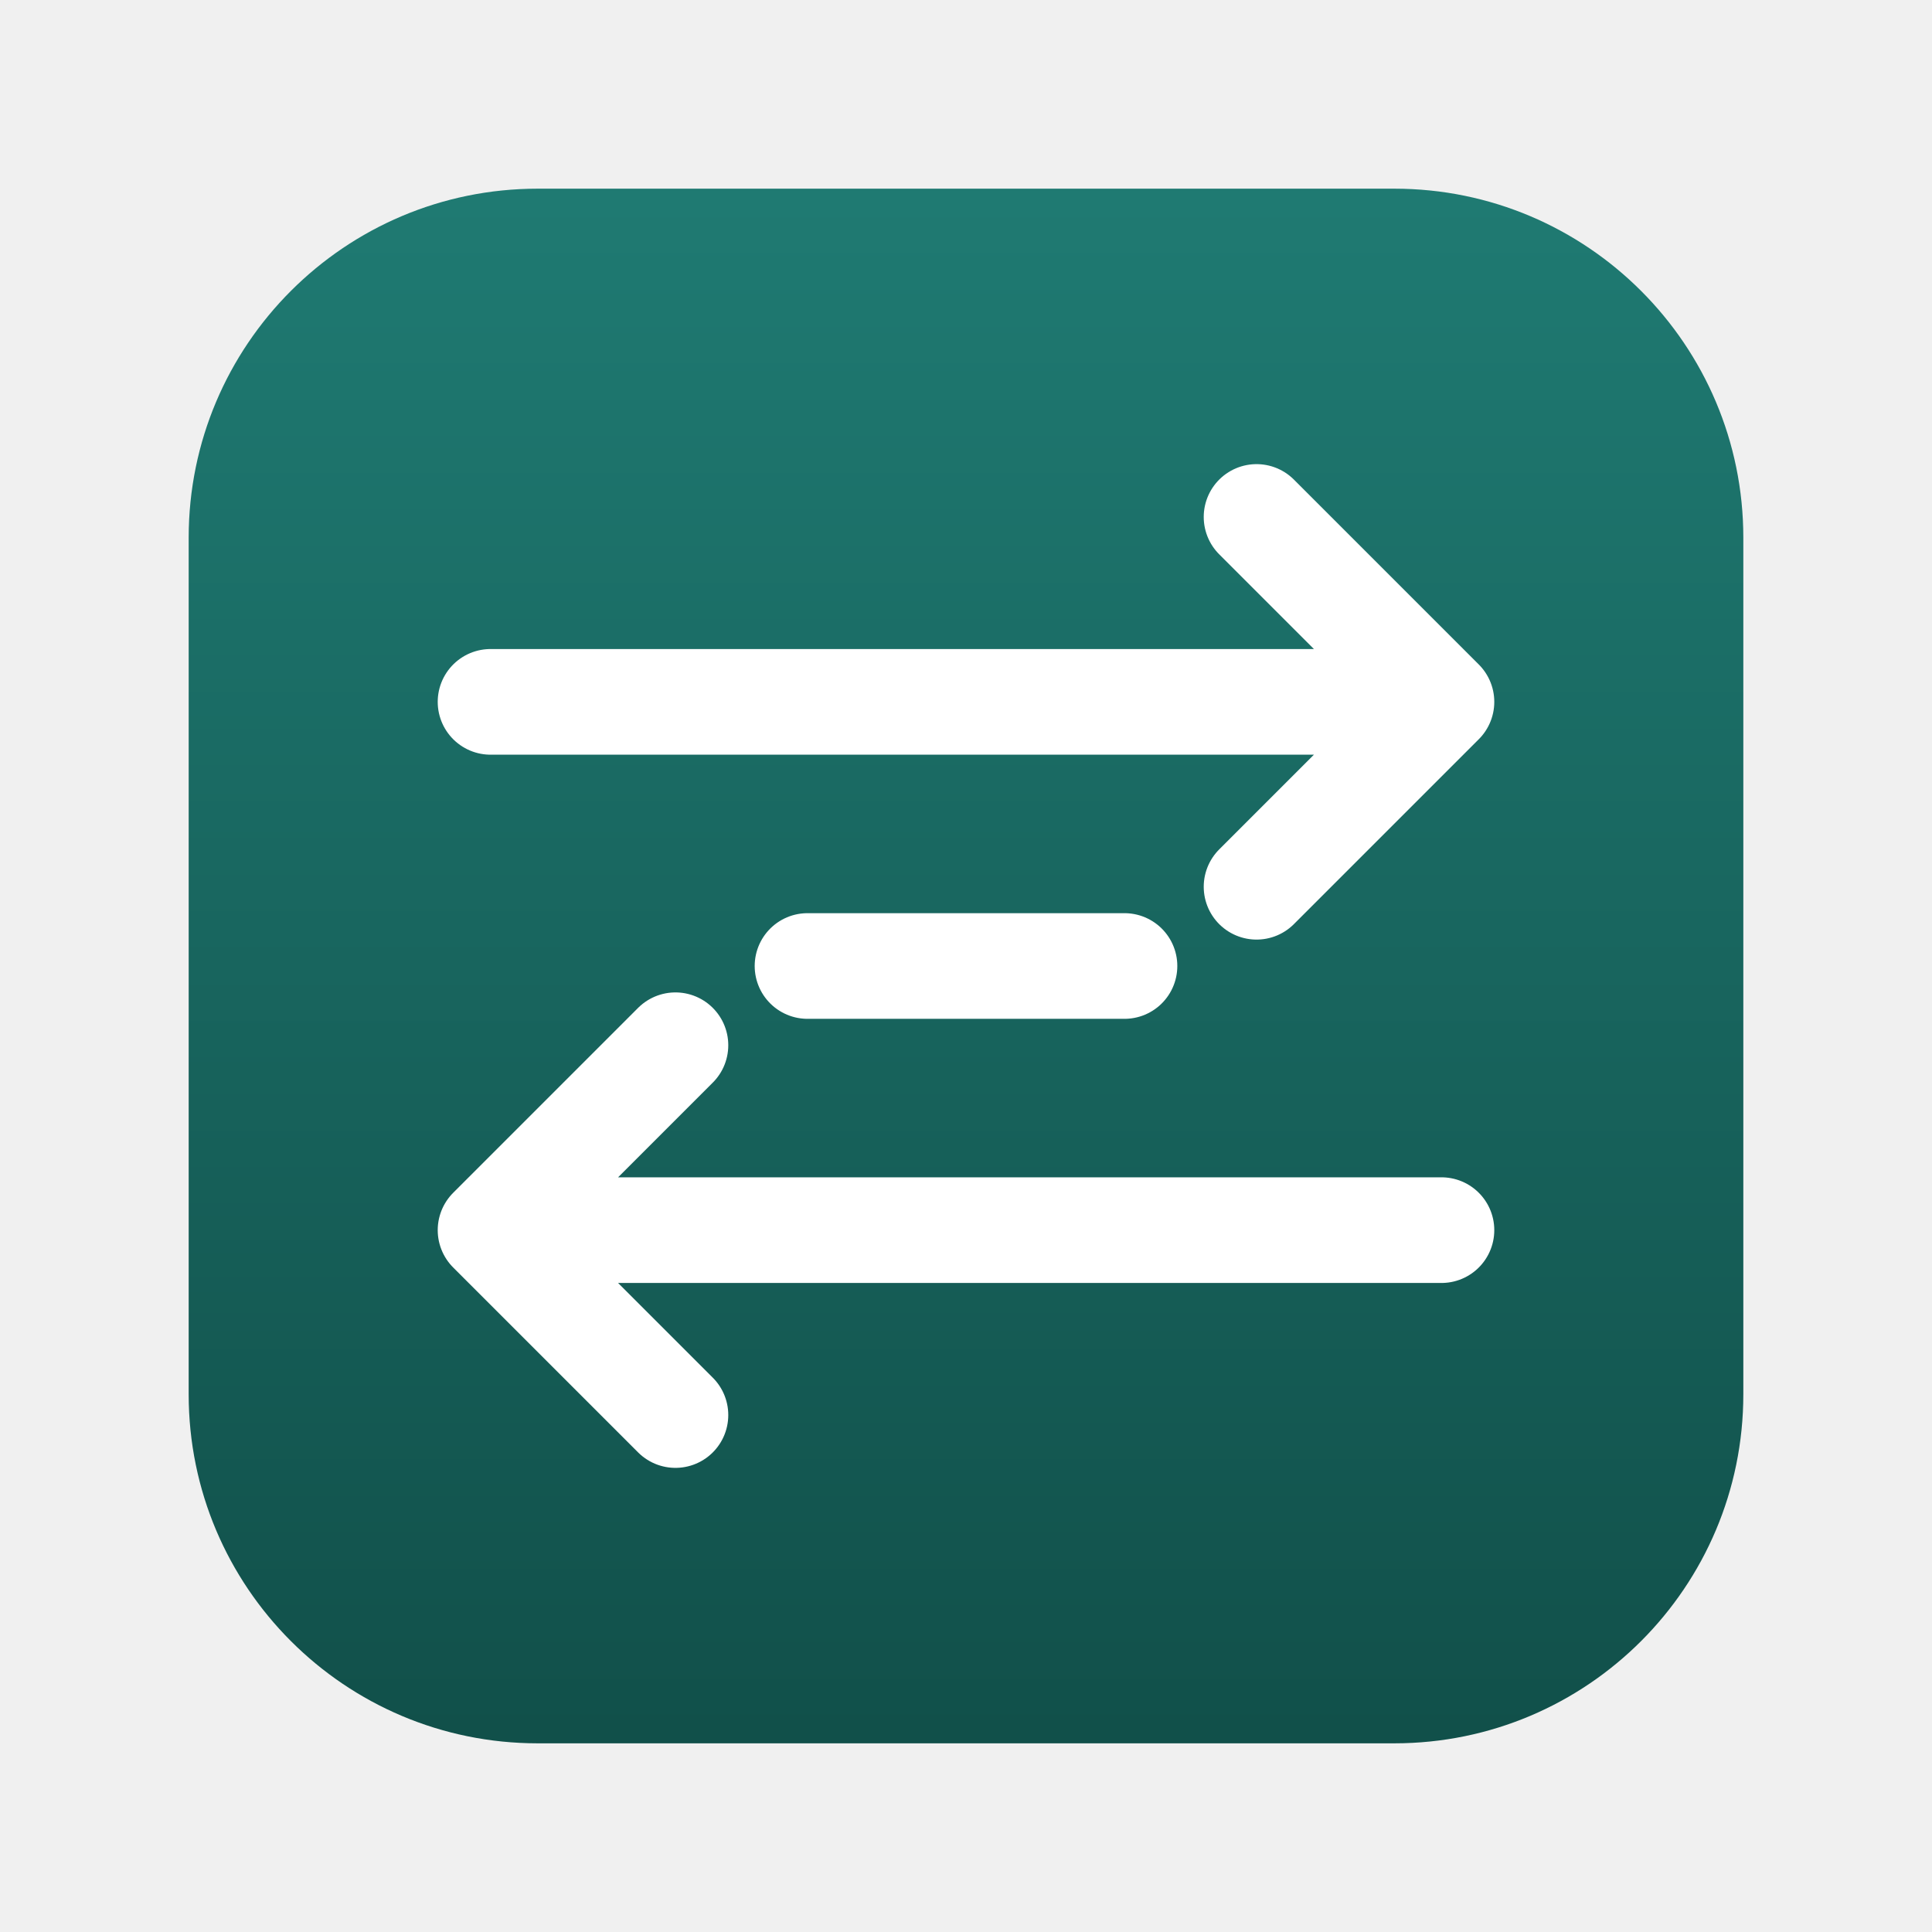
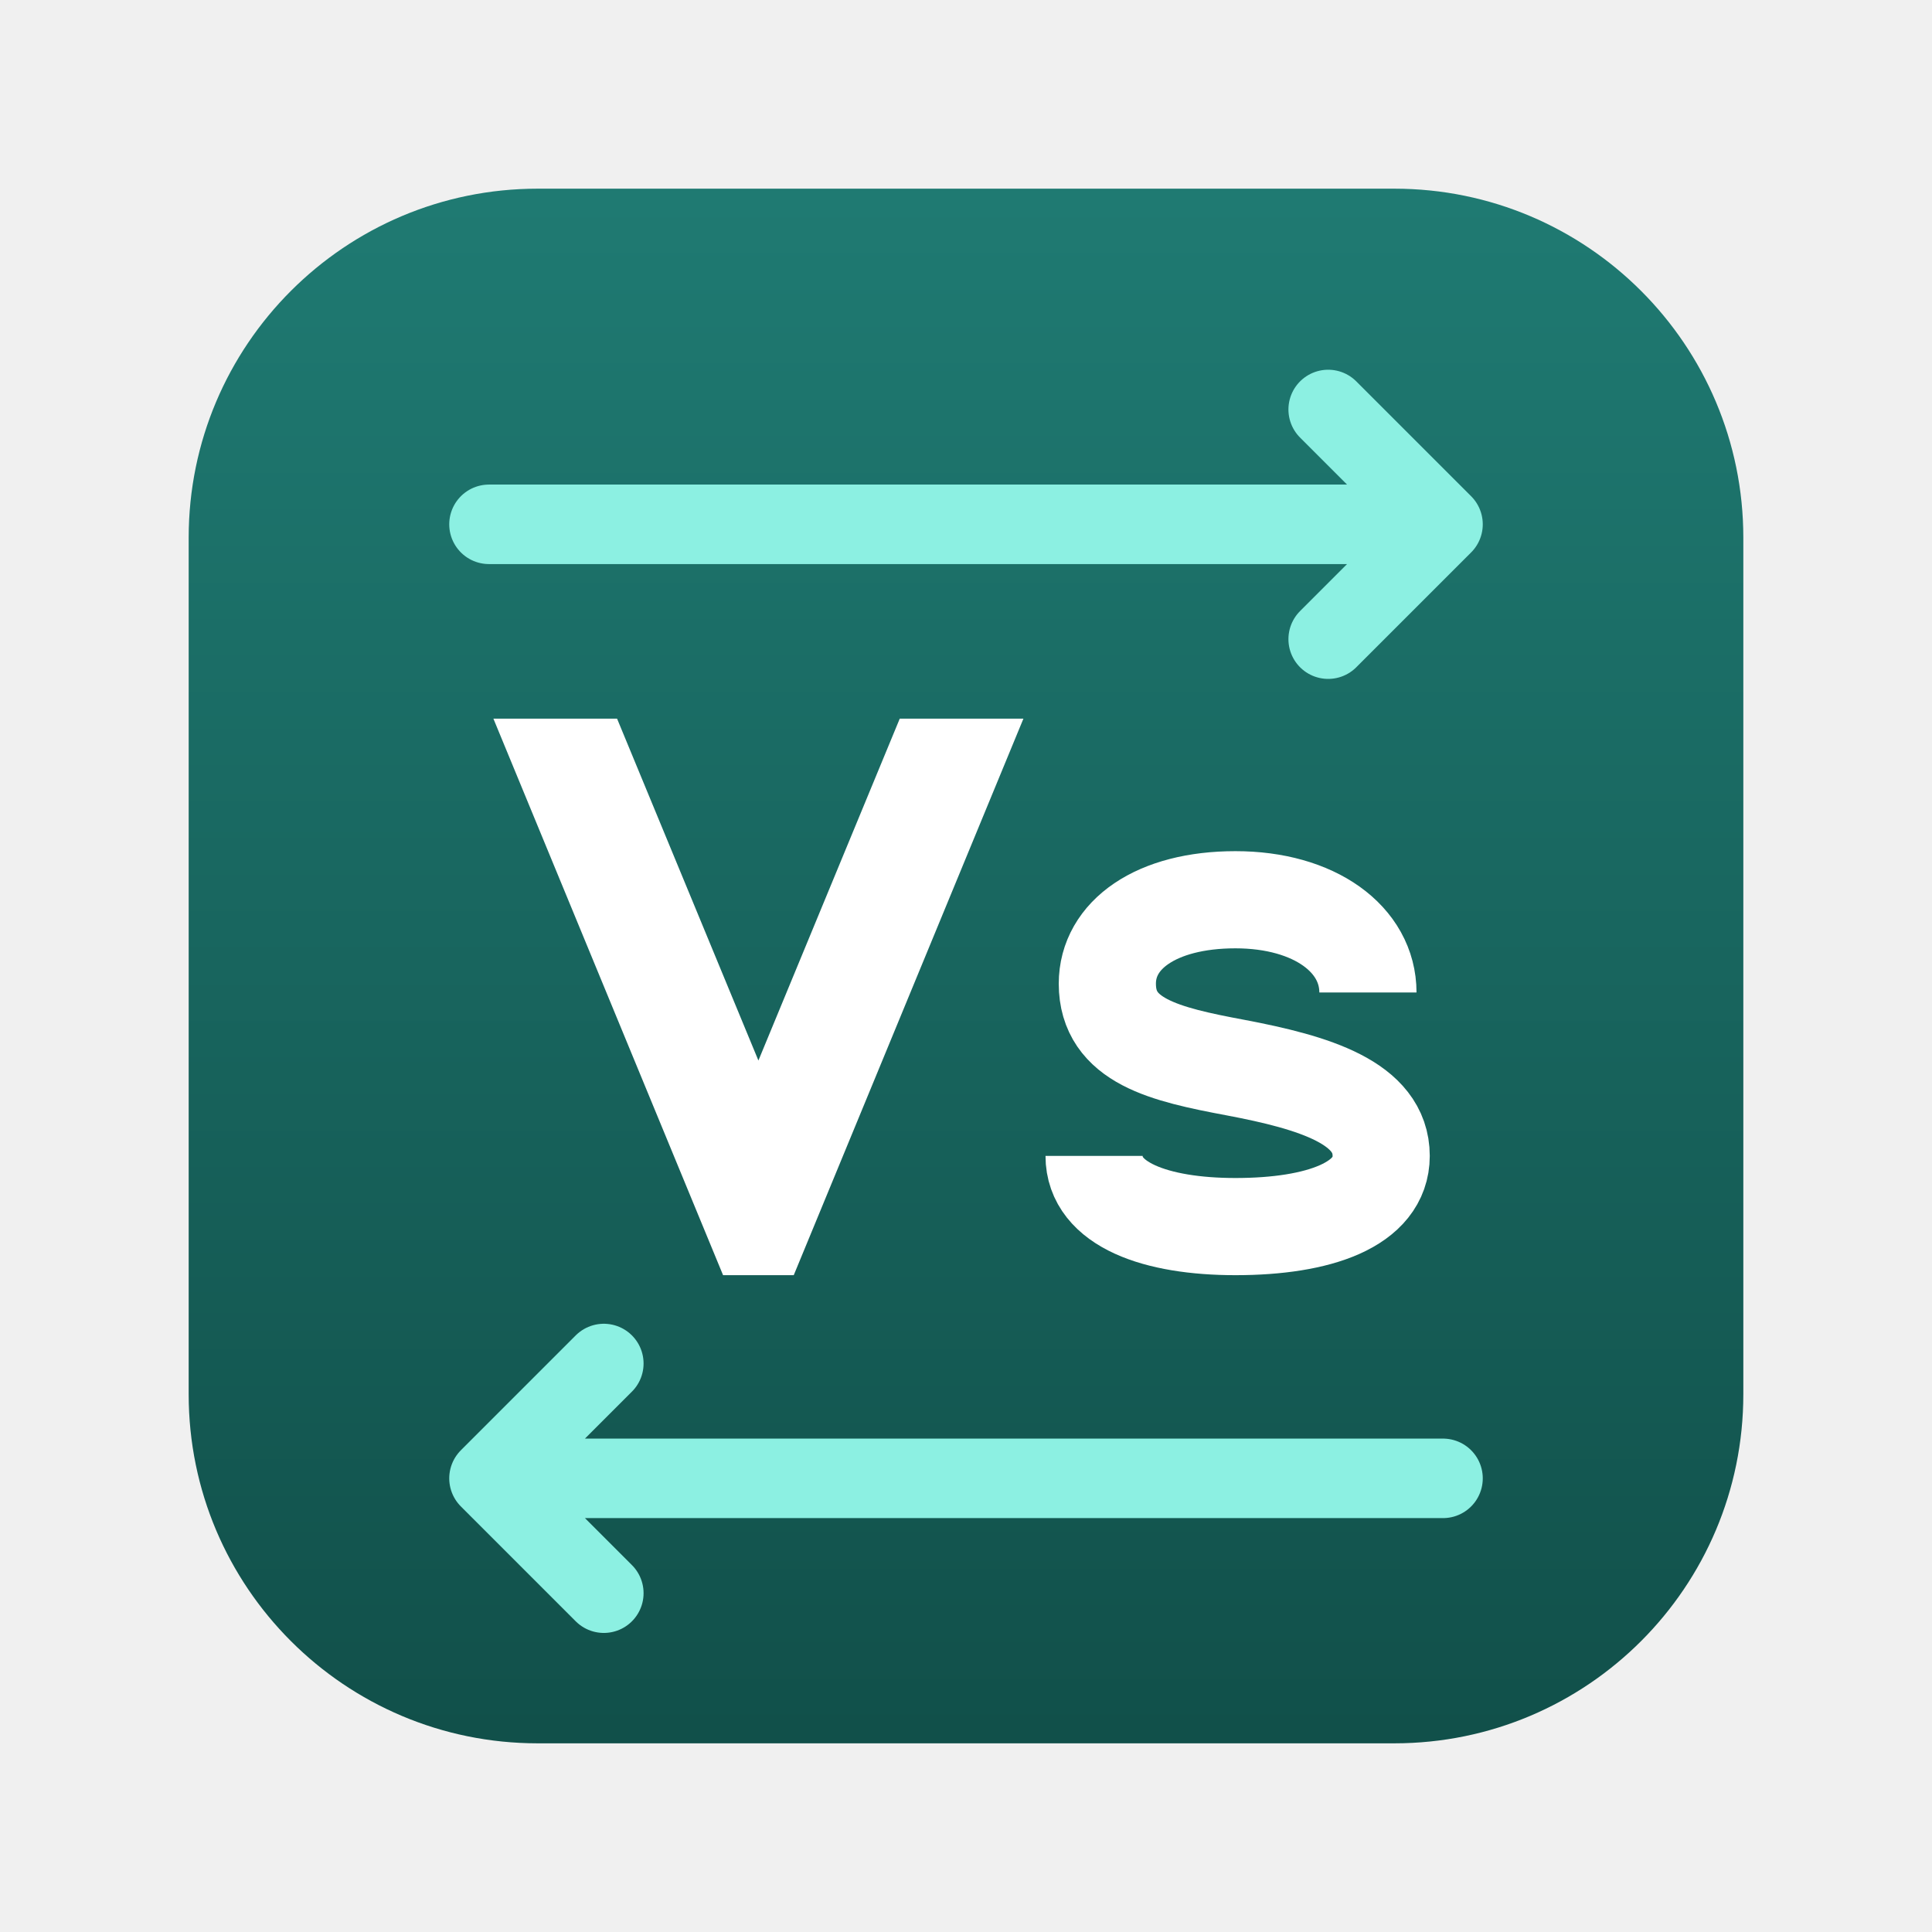
<svg xmlns="http://www.w3.org/2000/svg" width="1024" height="1024" viewBox="0 0 1024 1024">
  <defs>
    <linearGradient id="tile" x1="0" y1="0" x2="0" y2="1">
      <stop offset="0" stop-color="#1f7a72" />
      <stop offset="1" stop-color="#11504a" />
    </linearGradient>
  </defs>
  <rect x="100" y="100" width="824" height="824" rx="185" fill="url(#tile)" />
-   <g transform="translate(176 176) scale(28)">
-     <path d="M3 7H21M17.5 3.5L21 7L17.5 10.5M9 12H15M21 17H3M6.5 13.5L3 17L6.5 20.5" fill="none" stroke="#fff" stroke-width="2" stroke-linecap="round" stroke-linejoin="round" />
+   <g transform="translate(43.8 43.8) scale(4.682)">
+     <g fill="none" stroke="#8cf0e2" stroke-width="9" stroke-linecap="round" stroke-linejoin="round">
+       <path d="M46 50H154M141 37L154 50L141 63" />
+       <path d="M154 158H46M59 145L46 158L59 171" />
+     </g>
+     <g transform="translate(-1.5 0)">
+       <polygon fill="#fff" points="48,72 62,72 78,110.7 94,72 108,72 82,135 74,135" />
+       <path fill="none" stroke="#fff" stroke-width="11" stroke-linecap="butt" d="M147 103C147 97 141 92.5 132 92.5C123 92.5 117.5 96.5 117.5 102C117.5 108.5 124 110 132 111.5C141 113.2 148.5 115.5 148.5 121.5C148.5 127 141.5 129.5 132 129.5C123 129.5 116 127 116 121.5" />
+     </g>
  </g>
</svg>
